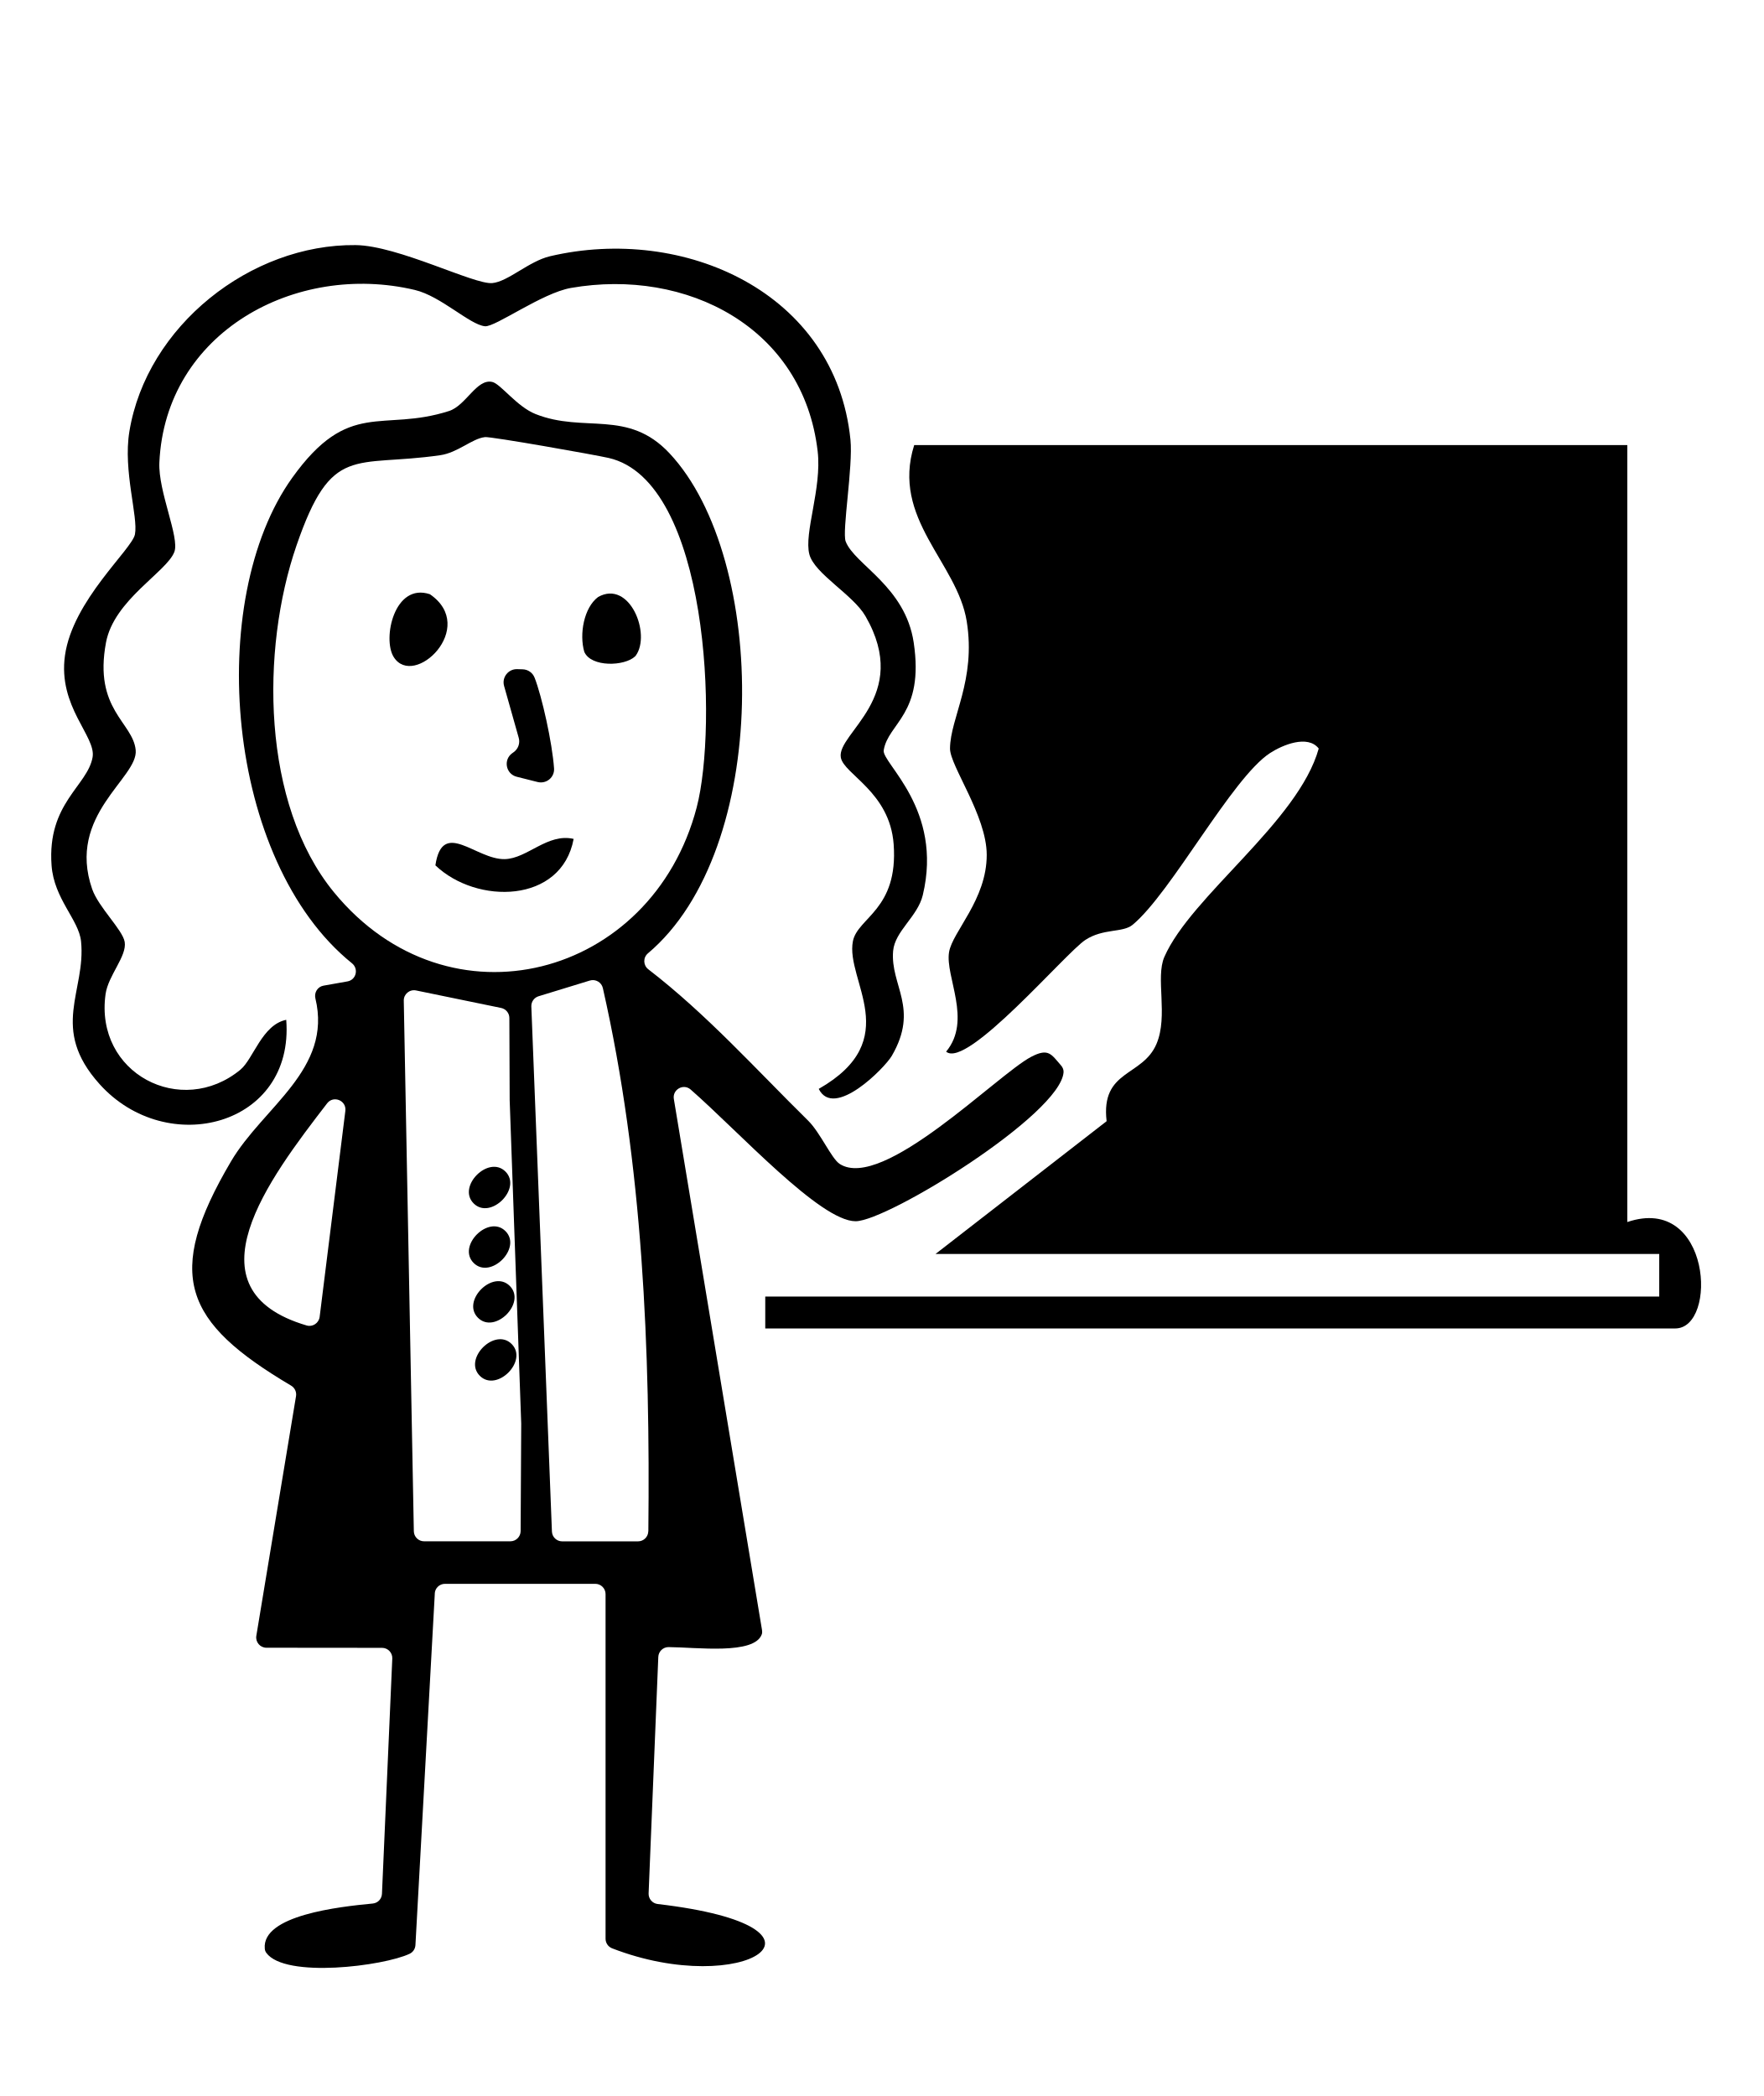
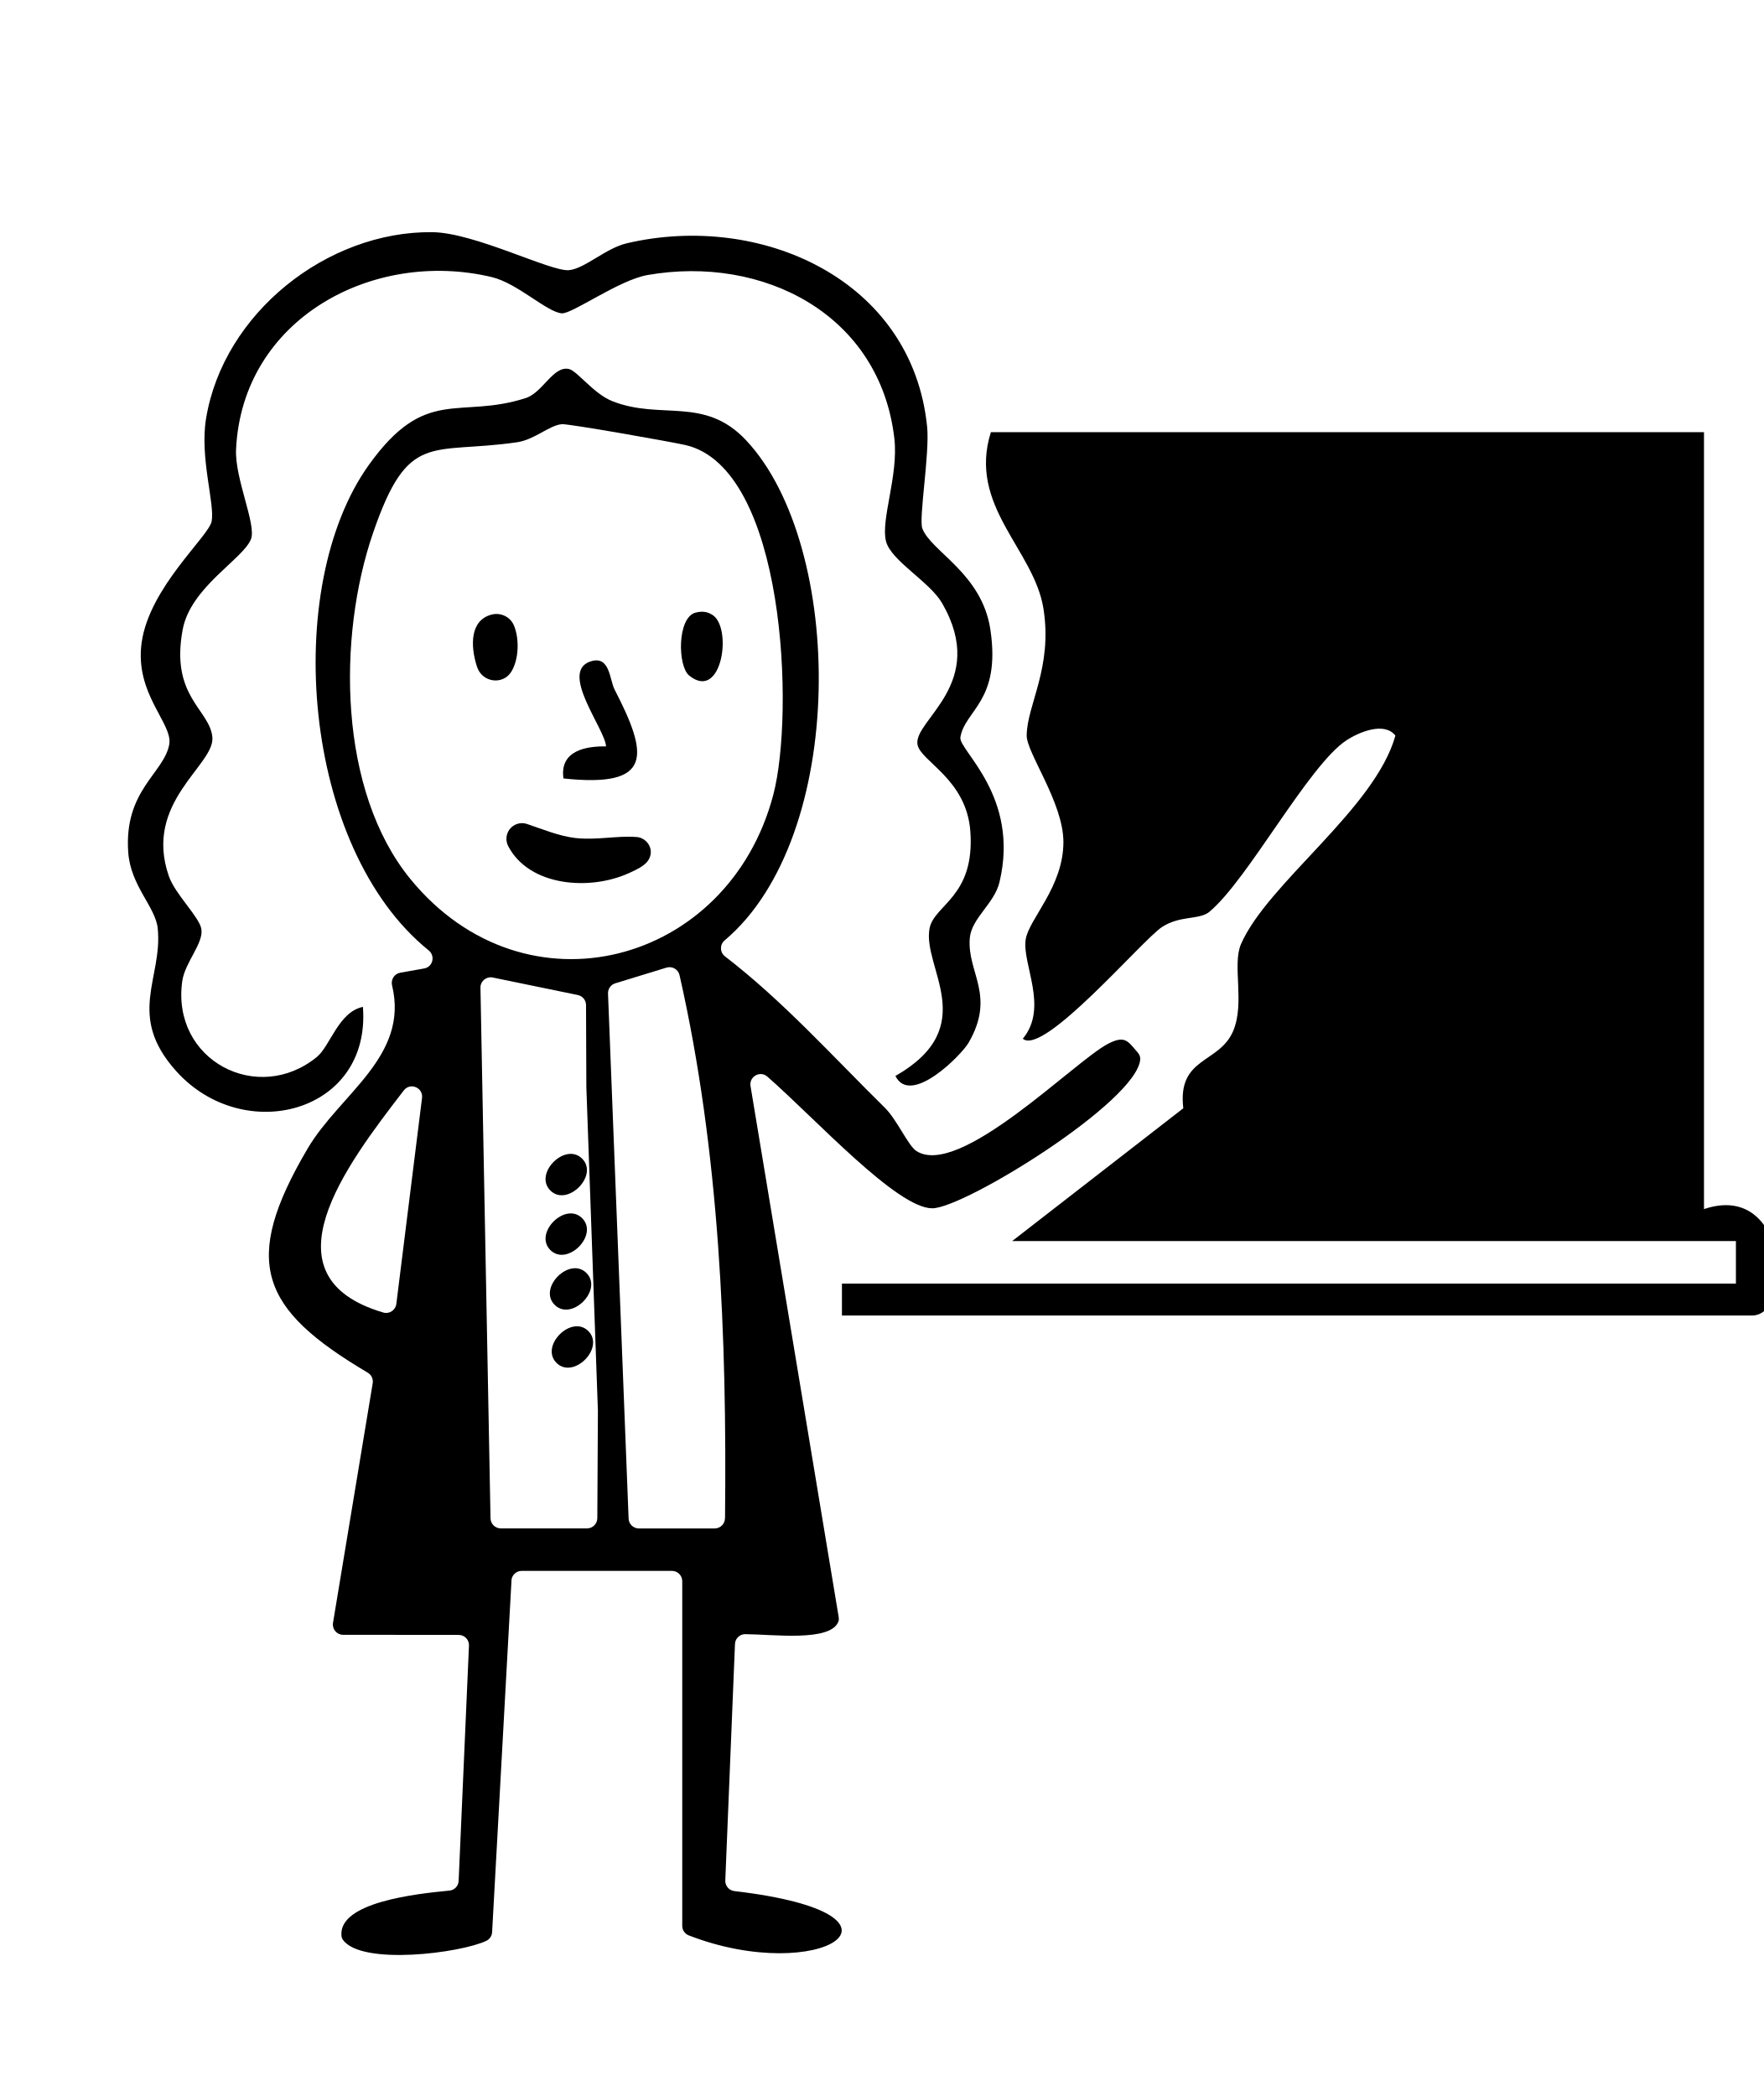
<svg xmlns="http://www.w3.org/2000/svg" id="Layer_1" data-name="Layer 1" viewBox="0 0 331.39 393.89">
-   <path d="M305.81,83.65v146c15.78-5.34,17.07,20,9,20h-171v-6h168v-8h-136l32.15-24.95c-1.14-9.72,6.75-8.31,9.38-14.54,2.23-5.28-.24-12.41,1.47-16.33,5.03-11.48,25.18-25.41,29.01-39.16-2.06-2.66-6.82-.67-9.15.85-7.15,4.64-18.56,26.25-25.82,32.27-1.86,1.54-5.51.63-8.89,2.85-3.76,2.47-22.26,24.31-26.16,20.99,4.92-5.92-.21-14.09.55-18.7.63-3.84,7.09-9.86,7.08-18.28-.01-7.39-6.93-16.74-6.9-20,.05-5.78,4.93-12.76,3.14-23.89-1.78-11.08-14.24-19.26-9.87-33.12h134Z" />
-   <path d="M81.71,299.47l-3.64,66.06c-.04.7-.45,1.33-1.09,1.63-4.83,2.3-23.42,4.69-26.94-.18-.16-.22-.26-.5-.28-.77-.6-6.29,14-7.89,20.29-8.49.96-.09,1.69-.87,1.73-1.83l1.94-44.21c.05-1.09-.83-2.01-1.92-2.01l-21.73-.02c-1.19,0-2.09-1.07-1.9-2.24l7.46-45.04c.13-.79-.24-1.57-.93-1.98-20.19-11.95-23.88-20.77-11.29-42.13,6.04-10.25,19.09-17.29,15.86-30.64-.26-1.09.41-2.19,1.52-2.39l4.51-.8c1.64-.29,2.14-2.36.84-3.41-23.8-19.21-27.68-68.28-11.22-91.24,10.7-14.92,16.84-8.49,29.46-12.54,3.21-1.03,5.2-6.15,8.14-5.46,1.57.37,4.6,4.63,8.12,6.03,9.16,3.64,17.33-1.01,25.18,7.38,18.59,19.85,19.05,74.51-4.05,93.96-.95.8-.92,2.25.07,3.01,10.96,8.44,20.21,18.77,30.02,28.43,2.31,2.27,4.39,7.15,5.95,8.15,8.08,5.17,29.62-16.8,35.96-20.13,3.28-1.72,3.78-.49,5.63,1.62.3.35.5.8.47,1.26-.56,7.95-33.07,27.99-39.07,28.01-6.65.03-21.98-16.86-31.01-24.75-1.36-1.19-3.45,0-3.16,1.77l16.57,99.8c.04.27.05.55-.04.8-1.39,3.91-12.27,2.44-17.53,2.41-1.03,0-1.88.82-1.92,1.85l-1.82,44.44c-.04,1,.7,1.87,1.69,1.99,37.21,4.35,16.15,17.92-8.57,8.32-.73-.29-1.21-1.01-1.21-1.79v-64.77c0-1.06-.86-1.93-1.93-1.93h-28.25c-1.02,0-1.87.8-1.92,1.82ZM91.11,82.15c-2.39.26-5.08,2.93-8.41,3.4-16.2,2.33-20.37-2.26-26.99,16.99-6.73,19.56-6.57,48.54,7.05,65.14,21.6,26.33,59.77,16.08,68.16-15.93,3.99-15.21,2.31-61.38-16.54-65.69-2.59-.59-22.09-4.05-23.27-3.92ZM121.84,287.75c.36-34.12-1.01-68.84-8.55-102.07-.25-1.09-1.38-1.74-2.45-1.41l-9.63,2.95c-.84.26-1.39,1.04-1.36,1.92l3.87,98.67c.04,1.03.89,1.85,1.92,1.85h14.26c1.06,0,1.92-.85,1.93-1.91ZM95.78,206.76l-.06-15.46c0-.91-.65-1.69-1.54-1.88l-15.99-3.29c-1.21-.25-2.34.69-2.31,1.92l1.89,99.71c.02,1.05.88,1.89,1.92,1.89h16.22c1.06,0,1.92-.86,1.93-1.92l.11-20.2M60.07,247.47l4.83-38.71c.24-1.95-2.24-2.97-3.43-1.41-10.97,14.24-26.7,35-3.84,41.74,1.13.33,2.29-.45,2.44-1.62Z" />
-   <path d="M45.19,201.01c2.42-2,4.06-8.44,8.6-9.36,1.56,19.96-22.41,26.17-35.07,12.09-9.47-10.52-2.52-17.45-3.49-26.85-.42-4.05-5.09-7.97-5.54-14.27-.85-11.68,6.76-14.91,7.71-20.32.69-3.93-6.55-9.46-5.19-19.12,1.45-10.37,12.59-19.92,13.15-22.76.64-3.32-2.26-11.91-1.05-19.31,3.25-19.85,22.8-35.27,42.52-35.05,7.99.09,22.24,7.45,25.67,7.14,2.96-.26,6.88-4.1,10.84-5.04,25.1-5.91,53.67,6.71,56.48,34.46.51,5.04-1.61,17.24-.9,19.12,1.65,4.37,11.21,8.42,12.79,19.03,2.01,13.48-4.82,15.09-5.64,20.23-.38,2.4,11.23,11.04,7.34,27.23-.97,4.03-5.24,6.74-5.57,10.47-.57,6.51,4.97,10.74-.25,19.72-1.3,2.24-10.86,11.98-13.73,6.21,16.25-9.27,4.98-20.37,6.42-27.75.87-4.45,8.56-5.92,7.66-18.22-.72-9.85-9.37-13.15-9.93-16.31-.81-4.6,13.38-11.4,4.63-26.56-2.33-4.04-9.57-7.95-10.54-11.61-1.06-4,2.37-12.39,1.56-19.36-2.7-23.3-24.64-34.5-46.36-30.71-5.45.95-14.21,7.38-16.16,7.2-2.86-.27-8.28-5.66-13.18-6.82-22.33-5.29-46.88,7.89-48.01,32.42-.25,5.45,3.85,14.11,2.81,16.82-1.45,3.76-11.34,9-12.84,17.01-2.36,12.61,5.07,14.98,5.58,20.22s-13.02,12.17-8.18,26.12c1.19,3.42,5.71,7.63,6.11,9.92.46,2.68-3.09,6.28-3.59,9.81-2.1,14.9,14.23,23.39,25.37,14.19Z" />
-   <path d="M107.8,157.66c-2.27,12.17-18.22,12.37-25.98,4.96,1.32-8.85,7.62-1.03,13.05-1.17,4.22-.1,8.02-4.94,12.93-3.8Z" />
-   <path d="M100.46,127.34c1.38,3.53,3.32,12.23,3.66,17.06.12,1.68-1.45,2.97-3.09,2.56l-3.93-.99c-2.06-.52-2.56-3.22-.82-4.44l.24-.17c.86-.61,1.25-1.69.96-2.71l-2.75-9.74c-.46-1.61.79-3.21,2.46-3.16l1.03.03c.99.03,1.87.63,2.23,1.55Z" />
-   <path d="M119.36,123.34c-1.96,1.89-8.3,2.09-9.56-.85-.96-3.29-.09-8.29,2.6-10.3,5.92-3.32,10.02,6.99,7.06,11.04l-.1.11Z" />
-   <path d="M73.98,123.46c-2.15-3.44.13-14.02,6.81-11.79,9.09,6.23-3.02,17.85-6.81,11.79Z" />
-   <path d="M95.8,241.66c3.17,3.17-2.81,9.15-5.98,5.98s2.81-9.15,5.98-5.98Z" />
-   <path d="M96.15,252.57c3.17,3.17-2.81,9.15-5.98,5.98s2.81-9.15,5.98-5.98Z" />
-   <path d="M94.99,231.36c3.17,3.17-2.81,9.15-5.98,5.98s2.81-9.15,5.98-5.98Z" />
-   <path d="M94.99,220.17c3.17,3.17-2.81,9.15-5.98,5.98s2.81-9.15,5.98-5.98Z" />
+   <path d="M320.22,81.22v146c15.78-5.34,17.07,20,9,20h-171v-6h168v-8h-136l32.15-24.95c-1.14-9.72,6.75-8.31,9.38-14.54,2.23-5.28-.24-12.41,1.47-16.33,5.03-11.48,25.18-25.41,29.01-39.16-2.06-2.66-6.82-.67-9.15.85-7.15,4.64-18.56,26.25-25.82,32.27-1.86,1.54-5.51.63-8.89,2.85-3.76,2.47-22.26,24.31-26.16,20.99,4.92-5.92-.21-14.09.55-18.7.63-3.84,7.09-9.86,7.08-18.28-.01-7.39-6.93-16.74-6.9-20,.05-5.78,4.93-12.76,3.14-23.89-1.78-11.08-14.24-19.26-9.87-33.12h134Z" />
+   <path d="M96.12,297.04l-3.64,66.06c-.04.7-.45,1.33-1.09,1.63-4.83,2.3-23.42,4.69-26.94-.18-.16-.22-.26-.5-.28-.77-.6-6.29,14-7.89,20.29-8.49.96-.09,1.69-.87,1.73-1.83l1.94-44.21c.05-1.09-.83-2.01-1.92-2.01l-21.73-.02c-1.19,0-2.09-1.07-1.9-2.24l7.46-45.04c.13-.79-.24-1.57-.93-1.98-20.19-11.95-23.88-20.77-11.29-42.13,6.04-10.25,19.09-17.29,15.86-30.64-.26-1.09.41-2.19,1.52-2.39l4.51-.8c1.64-.29,2.14-2.36.84-3.41-23.8-19.21-27.68-68.28-11.22-91.24,10.7-14.92,16.84-8.49,29.46-12.54,3.21-1.03,5.2-6.15,8.14-5.46,1.57.37,4.6,4.63,8.12,6.03,9.16,3.64,17.33-1.01,25.18,7.38,18.59,19.85,19.05,74.51-4.05,93.96-.95.8-.92,2.25.07,3.01,10.96,8.44,20.21,18.77,30.02,28.43,2.31,2.27,4.39,7.15,5.95,8.15,8.08,5.17,29.62-16.8,35.96-20.13,3.28-1.72,3.78-.49,5.63,1.62.3.35.5.8.47,1.26-.56,7.95-33.07,27.99-39.07,28.01-6.65.03-21.98-16.86-31.01-24.75-1.36-1.19-3.45,0-3.16,1.77l16.57,99.8c.04.27.05.55-.04.8-1.39,3.91-12.27,2.44-17.53,2.41-1.03,0-1.88.82-1.92,1.85l-1.82,44.44c-.04,1,.7,1.87,1.69,1.99,37.21,4.35,16.15,17.92-8.57,8.32-.73-.29-1.21-1.01-1.21-1.79v-64.77c0-1.06-.86-1.93-1.93-1.93h-28.25c-1.02,0-1.87.8-1.92,1.82ZM105.52,79.72c-2.39.26-5.08,2.93-8.41,3.4-16.2,2.33-20.37-2.26-26.99,16.99-6.73,19.56-6.57,48.54,7.05,65.14,21.6,26.33,59.77,16.08,68.16-15.93,3.99-15.21,2.31-61.38-16.54-65.69-2.59-.59-22.09-4.05-23.27-3.92ZM136.25,285.32c.36-34.12-1.01-68.84-8.55-102.07-.25-1.09-1.38-1.74-2.45-1.41l-9.63,2.95c-.84.26-1.39,1.04-1.36,1.92l3.87,98.67c.04,1.03.89,1.85,1.92,1.85h14.26c1.06,0,1.92-.85,1.93-1.91ZM110.19,204.33l-.06-15.46c0-.91-.65-1.69-1.54-1.88l-15.99-3.29c-1.21-.25-2.34.69-2.31,1.92l1.89,99.71c.02,1.05.88,1.89,1.92,1.89h16.22c1.06,0,1.92-.86,1.93-1.92l.11-20.2M74.48,245.04l4.83-38.71c.24-1.95-2.24-2.97-3.43-1.41-10.97,14.24-26.7,35-3.84,41.74,1.13.33,2.29-.45,2.44-1.62Z" />
+   <path d="M59.6,198.58c2.42-2,4.06-8.44,8.6-9.36,1.56,19.96-22.41,26.17-35.07,12.09-9.47-10.52-2.52-17.45-3.49-26.85-.42-4.05-5.09-7.97-5.54-14.27-.85-11.68,6.76-14.91,7.71-20.32.69-3.93-6.55-9.46-5.19-19.12,1.45-10.37,12.59-19.92,13.15-22.76.64-3.32-2.26-11.91-1.05-19.31,3.25-19.85,22.8-35.27,42.52-35.05,7.99.09,22.24,7.45,25.67,7.14,2.96-.26,6.88-4.1,10.84-5.04,25.1-5.91,53.67,6.71,56.48,34.46.51,5.04-1.61,17.24-.9,19.12,1.65,4.37,11.21,8.42,12.79,19.03,2.01,13.48-4.82,15.09-5.64,20.23-.38,2.4,11.23,11.04,7.34,27.23-.97,4.03-5.24,6.74-5.57,10.47-.57,6.51,4.97,10.74-.25,19.72-1.3,2.24-10.86,11.98-13.73,6.21,16.25-9.27,4.98-20.37,6.42-27.75.87-4.45,8.56-5.92,7.66-18.22-.72-9.85-9.37-13.15-9.93-16.31-.81-4.6,13.38-11.4,4.63-26.56-2.33-4.04-9.57-7.95-10.54-11.61-1.06-4,2.37-12.39,1.56-19.36-2.7-23.3-24.64-34.5-46.36-30.71-5.45.95-14.21,7.38-16.16,7.2-2.86-.27-8.28-5.66-13.18-6.82-22.33-5.29-46.88,7.89-48.01,32.42-.25,5.45,3.85,14.11,2.81,16.82-1.45,3.76-11.34,9-12.84,17.01-2.36,12.61,5.07,14.98,5.58,20.22s-13.02,12.17-8.18,26.12c1.19,3.42,5.71,7.63,6.11,9.92.46,2.68-3.09,6.28-3.59,9.81-2.1,14.9,14.23,23.39,25.37,14.19Z" />
+   <path d="M110.21,239.23c3.17,3.17-2.81,9.15-5.98,5.98s2.81-9.15,5.98-5.98Z" />
+   <path d="M110.56,250.14c3.17,3.17-2.81,9.15-5.98,5.98s2.81-9.15,5.98-5.98Z" />
+   <path d="M109.4,228.93c3.17,3.17-2.81,9.15-5.98,5.98s2.81-9.15,5.98-5.98Z" />
+   <path d="M109.4,217.74c3.17,3.17-2.81,9.15-5.98,5.98s2.81-9.15,5.98-5.98Z" />
+   <path d="M119.63,157.29c1.72.14,3.02,1.81,2.59,3.48-.4,1.57-1.85,2.32-4.05,3.32-7.39,3.35-18.69,2.48-22.65-5.05-.55-1.04-.45-2.3.27-3.22h0c.76-.97,2.05-1.38,3.23-.98,2.97,1,6.06,2.29,9.08,2.64,4.01.46,7.86-.48,11.54-.18Z" />
+   <path d="M89.66,125.36c-1.33-4.04-1.31-8.85,2.75-9.87,1.71-.43,3.51.44,4.18,2.07,1.02,2.47.94,6.31-.49,8.65-1.59,2.6-5.49,2.04-6.44-.86Z" />
+   <path d="M130.69,115.14c1.05-.29,2.04-.26,3,.3,4.08,2.05,2.07,16.61-4.19,11.5-2.16-1.77-2.27-10.85,1.19-11.81Z" />
+   <path d="M113.89,140.27c-3.72-.07-8.76.77-8,6.02,16.9,1.81,15.97-4.39,9.61-16.7-.97-1.88-.86-6.55-4.59-5.27-5.81,2,2.84,12.72,2.98,15.95Z" />
</svg>
